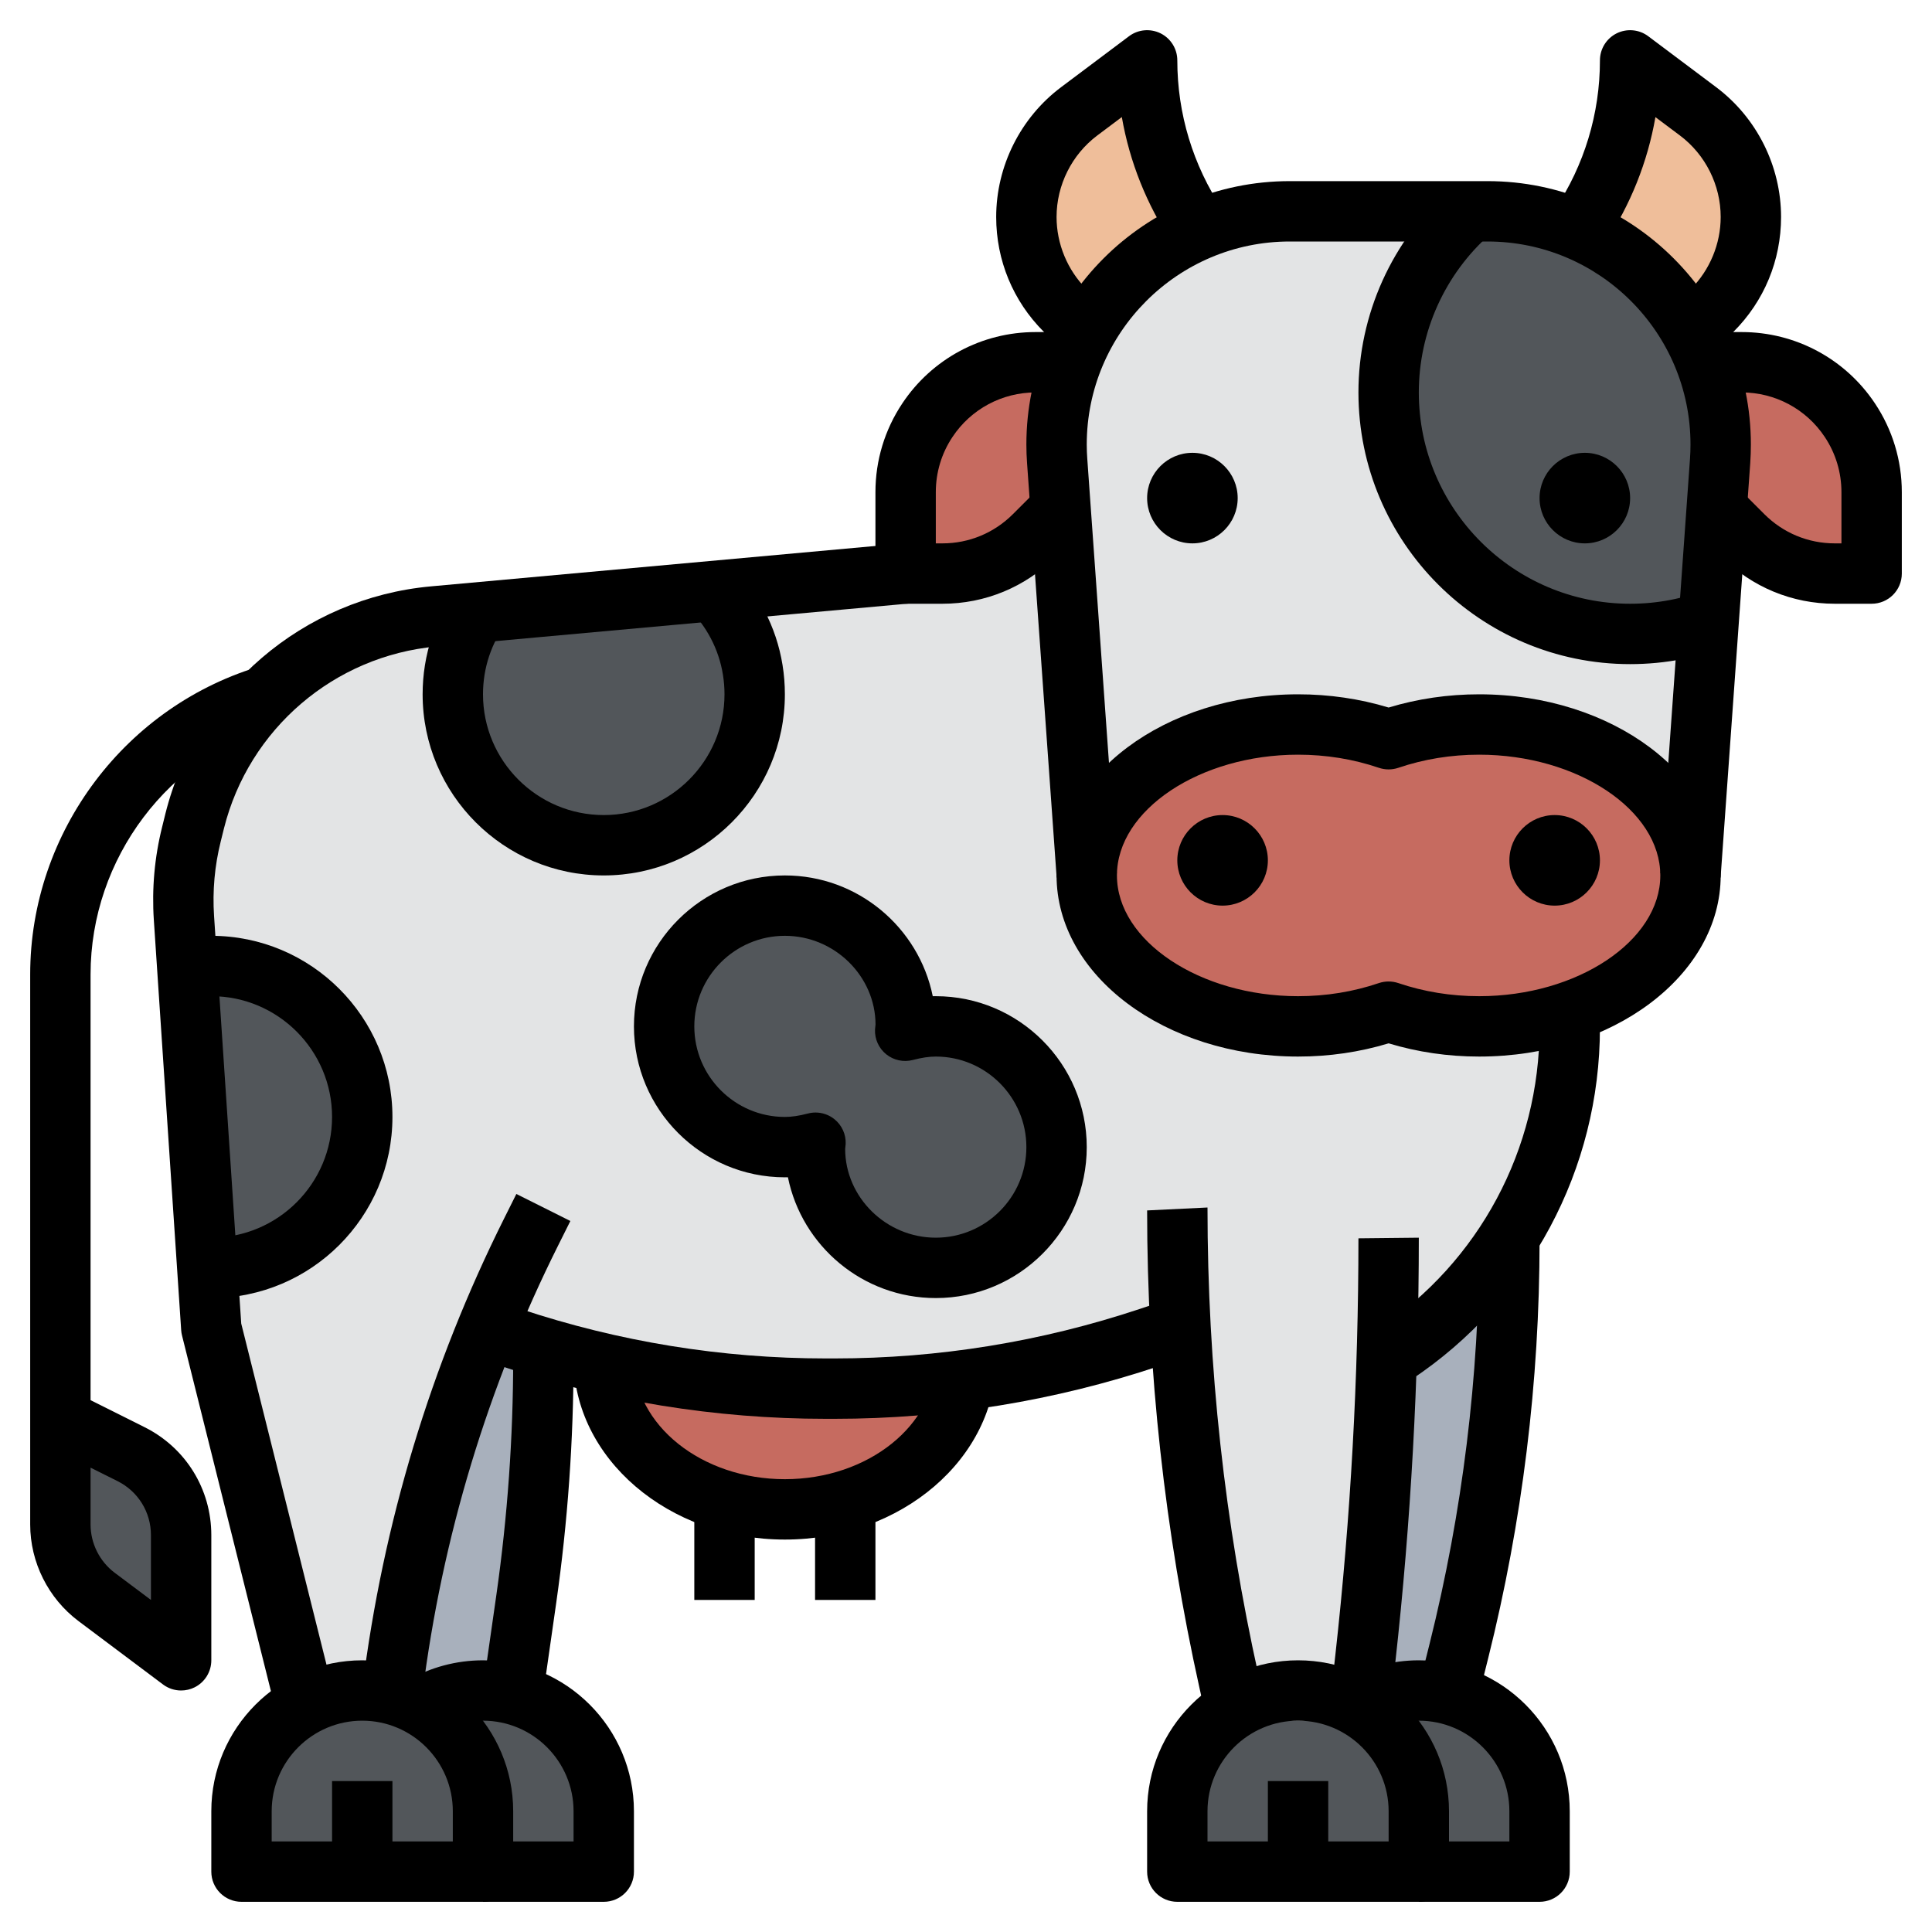
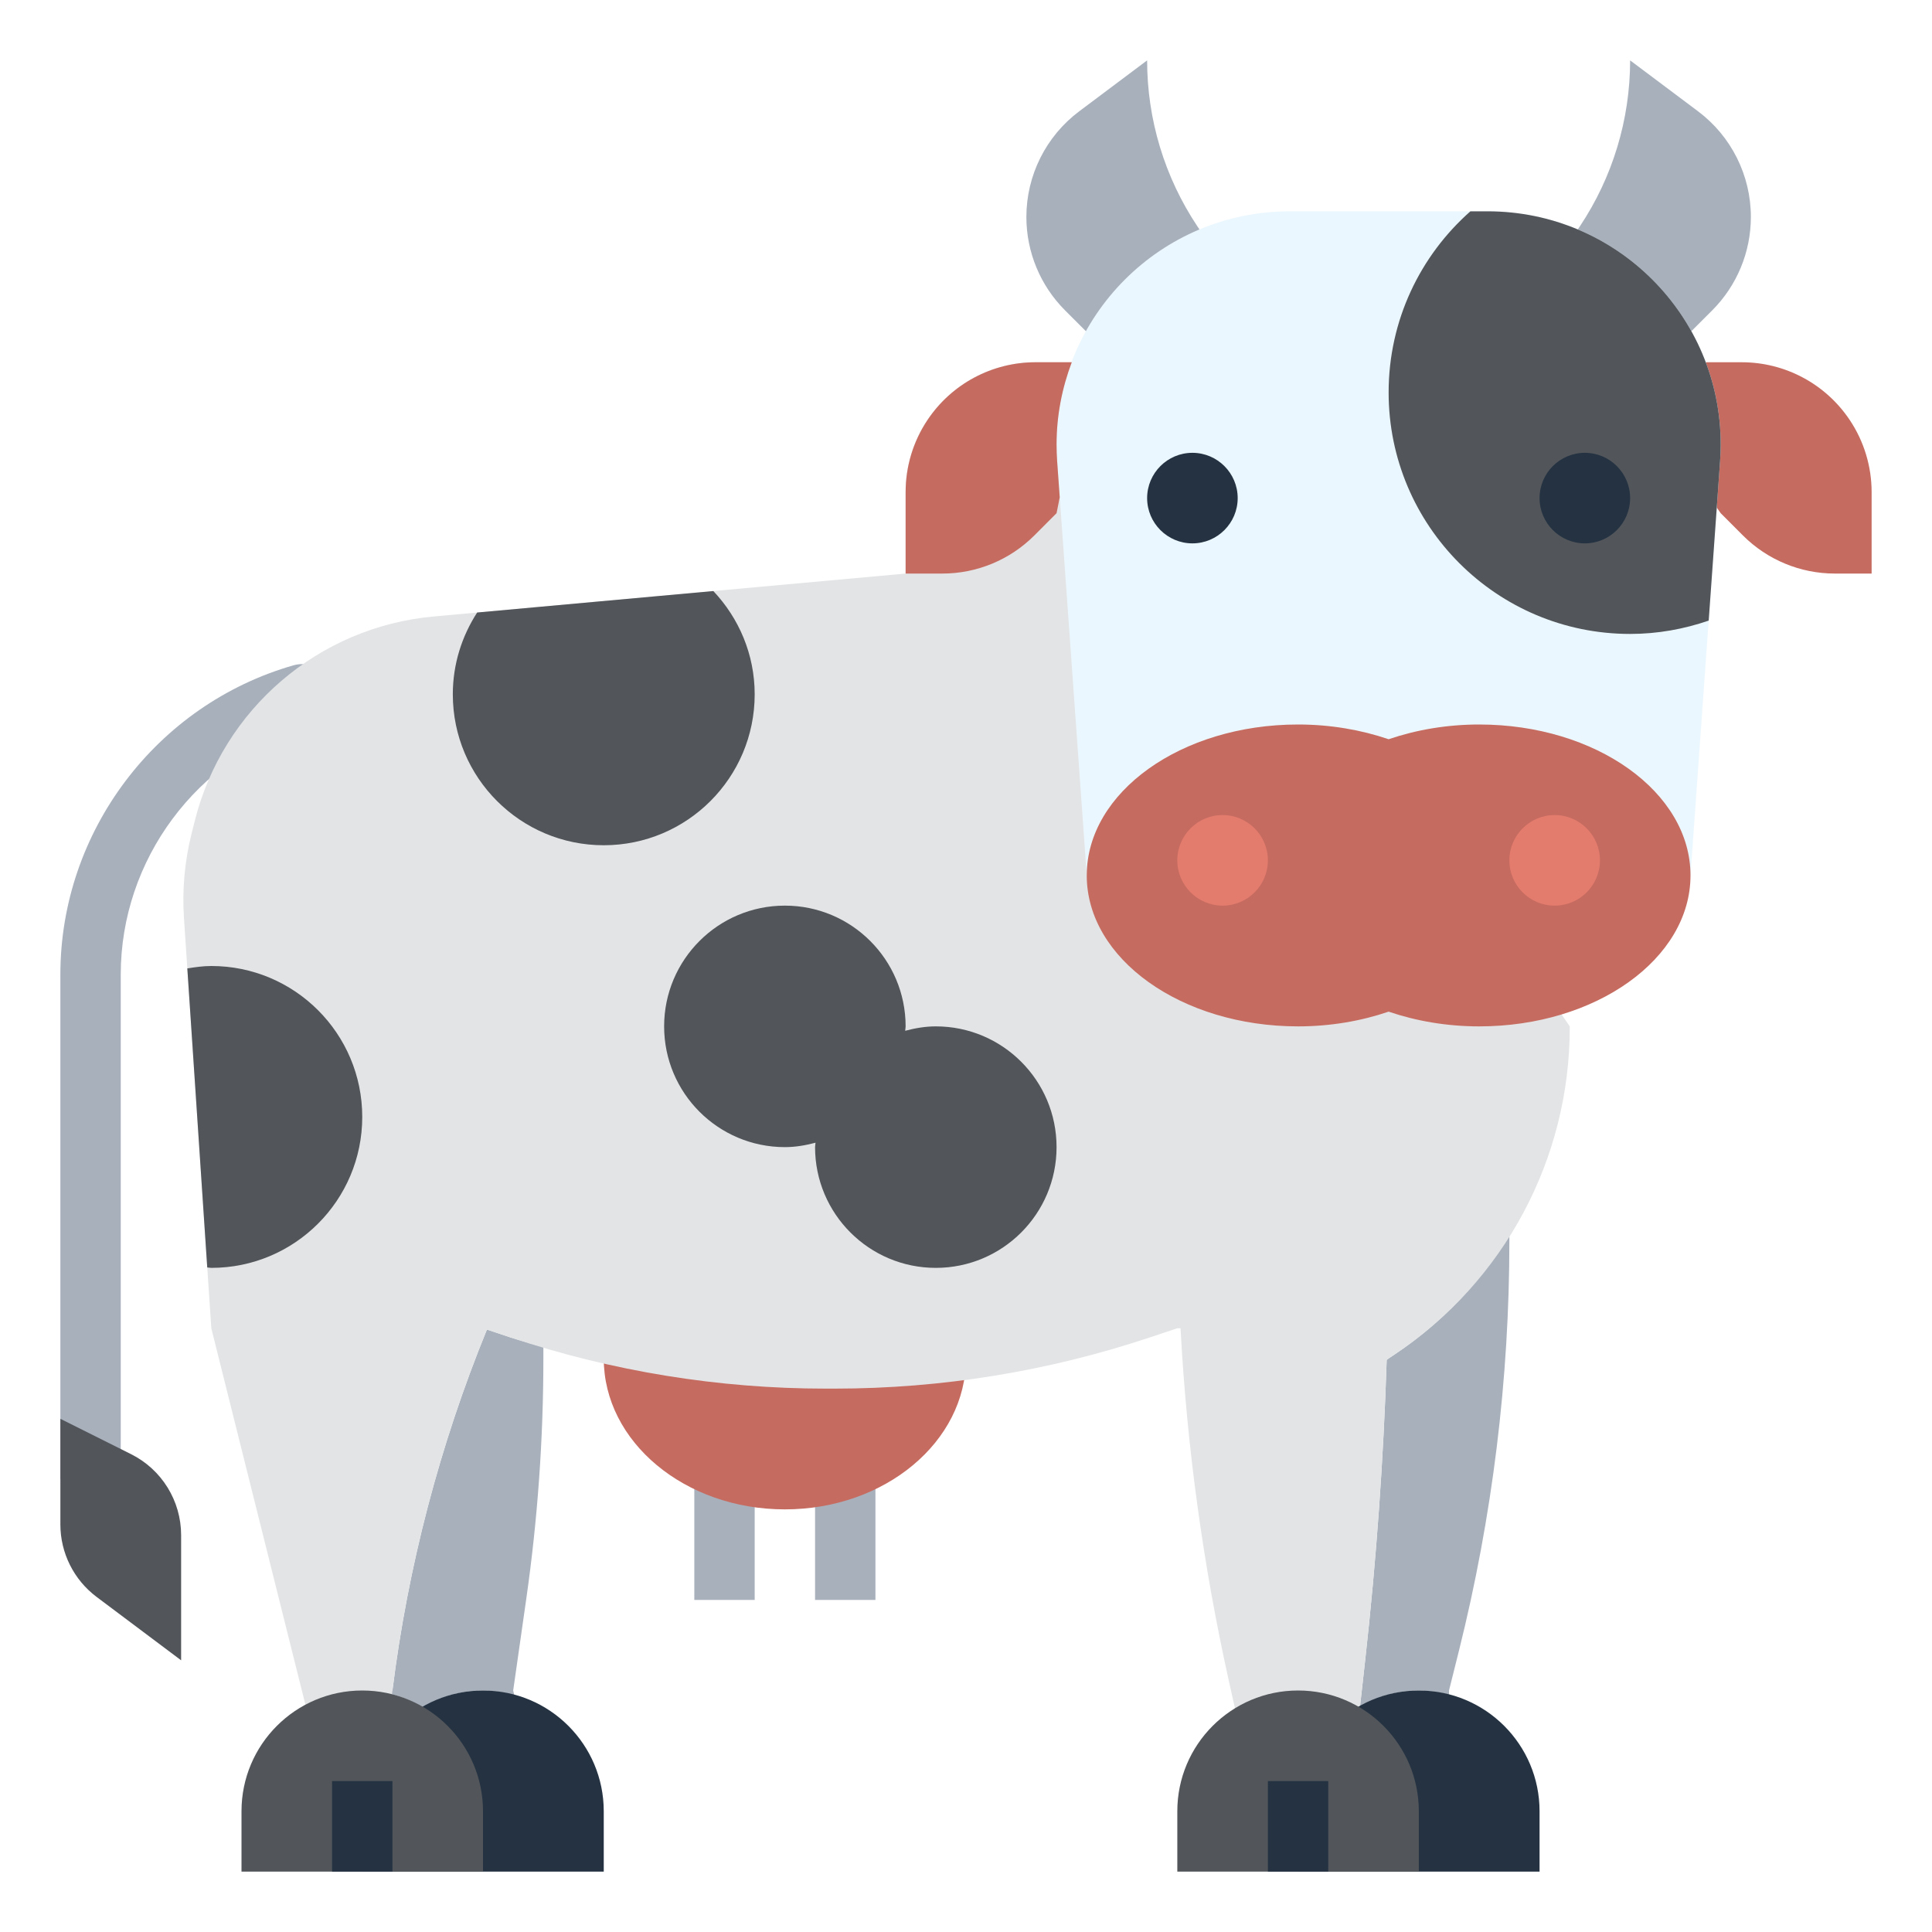
<svg xmlns="http://www.w3.org/2000/svg" id="Layer_3" enable-background="new 0 0 64 64" height="512" viewBox="0 0 64 64" width="512">
  <g>
    <g>
-       <path d="m3.2 52.9c-.755-.567-1.2-1.456-1.2-2.4v-3.5l2.342 1.171c1.016.508 1.658 1.547 1.658 2.683v4.146z" fill="#52565a" />
-     </g>
-     <g>
-       <path d="m32 45c0 2.761-2.686 5-6 5s-6-2.239-6-5" fill="#c66b60" />
-     </g>
-     <g>
-       <path d="m48 56.141v-.141l.328-1.312c1.11-4.442 1.672-9.003 1.672-13.582v-.18c-.964 1.54-2.232 2.895-3.789 3.933l-.211.141-.064.05c-.106 3.303-.341 6.601-.706 9.886l-.177 1.59c.578-.325 1.236-.526 1.947-.526.347 0 .679.058 1 .141z" fill="#a8b0bc" />
-     </g>
-     <g>
-       <path d="m17.036 56.153-.036-.153.434-3.04c.377-2.637.566-5.297.566-7.96v-.381c-.36-.106-.724-.194-1.08-.312l-.79-.263c-1.561 3.822-2.615 7.838-3.128 11.945l-.002.011h-1c.735 0 1.417.204 2.005.552.589-.342 1.265-.552 1.995-.552.361 0 .704.063 1.036.153z" fill="#a8b0bc" />
-     </g>
-     <g>
-       <path d="m16 56c2.209 0 4 1.791 4 4v2h-8v-2c0-2.209 1.791-4 4-4z" fill="#52565a" />
-     </g>
-     <g>
-       <path d="m47 56c2.209 0 4 1.791 4 4v2h-8v-2c0-2.209 1.791-4 4-4z" fill="#52565a" />
-     </g>
-     <g>
-       <path d="m12 56c2.209 0 4 1.791 4 4v2h-8v-2c0-2.209 1.791-4 4-4z" fill="#52565a" />
-     </g>
-     <g>
-       <path d="m43 56c2.209 0 4 1.791 4 4v2h-8v-2c0-2.209 1.791-4 4-4z" fill="#52565a" />
-     </g>
-     <g>
-       <path d="m52 34v.043c0 4.347-2.172 8.406-5.789 10.817l-.211.14-.064.05c-.106 3.303-.341 6.601-.706 9.886l-.23 2.064h-4l-.292-1.314c-.852-3.834-1.387-7.732-1.6-11.654l-.002-.032h-.106l-.92.307c-3.365 1.121-6.888 1.693-10.435 1.693h-.29c-3.547 0-7.071-.572-10.436-1.693l-.79-.263c-1.561 3.822-2.615 7.838-3.128 11.945l-.001.011h-3l-3-12-.906-13.59c-.062-.934.022-1.873.249-2.781l.107-.427c.928-3.714 4.104-6.434 7.916-6.78l15.634-1.422v-3c0-2.209 1.791-4 4-4h3" fill="#e3e4e5" />
-     </g>
-     <g>
-       <path d="m36 29-.98-13.725c-.013-.183-.02-.367-.02-.55 0-4.267 3.458-7.725 7.724-7.725h6.551c4.267 0 7.725 3.458 7.725 7.724 0 .184-.007.367-.02.55l-.98 13.726" fill="#e3e4e5" />
-     </g>
-     <g>
-       <path d="m40 8-.336-.504c-1.085-1.627-1.664-3.54-1.664-5.496l-2.25 1.687c-1.102.827-1.75 2.124-1.75 3.501 0 1.16.461 2.273 1.282 3.094l.718.718" fill="#efbe9a" />
-     </g>
-     <g>
-       <path d="m52 8 .336-.504c1.085-1.627 1.664-3.54 1.664-5.496l2.25 1.687c1.102.827 1.75 2.124 1.75 3.501 0 1.16-.461 2.273-1.282 3.094l-.718.718" fill="#efbe9a" />
-     </g>
-     <g>
-       <path d="m35 12h-.697c-1.439 0-2.782.719-3.58 1.916-.472.707-.723 1.537-.723 2.387v2.697h1.218c1.141 0 2.236-.453 3.043-1.26l.739-.74" fill="#c66b60" />
-     </g>
-     <g>
-       <path d="m57 12h.697c1.439 0 2.782.719 3.58 1.916.472.707.723 1.537.723 2.387v2.697h-1.218c-1.141 0-2.236-.453-3.043-1.26l-.739-.74" fill="#c66b60" />
-     </g>
-     <g>
-       <path d="m43 24c1.075 0 2.09.178 3 .488.91-.31 1.925-.488 3-.488 3.866 0 7 2.239 7 5s-3.134 5-7 5c-1.075 0-2.09-.178-3-.488-.91.31-1.925.488-3 .488-3.866 0-7-2.239-7-5s3.134-5 7-5z" fill="#c66b60" />
-     </g>
-     <g>
-       <path d="m49.276 7h-.567c-1.661 1.466-2.709 3.611-2.709 6 0 4.418 3.582 8 8 8 .913 0 1.786-.161 2.603-.442l.377-5.283c.013-.183.02-.367.02-.55 0-4.267-3.458-7.725-7.724-7.725z" fill="#52565a" />
-     </g>
-     <g>
-       <path d="m16 20c-.628.836-1 1.874-1 3 0 2.761 2.239 5 5 5s5-2.239 5-5c0-1.126-.372-2.165-1-3" fill="#52565a" />
-     </g>
-     <g>
-       <path d="m26 30c2.209 0 4 1.791 4 4 0 .05-.013.096-.015.146.326-.086.662-.146 1.015-.146 2.209 0 4 1.791 4 4s-1.791 4-4 4-4-1.791-4-4c0-.05.013-.096.015-.146-.326.086-.662.146-1.015.146-2.209 0-4-1.791-4-4s1.791-4 4-4z" fill="#52565a" />
-     </g>
-     <g>
-       <path d="m7 42c2.761 0 5-2.239 5-5s-2.239-5-5-5" fill="#52565a" />
-     </g>
-     <g>
-       <path d="m49 35c-1.031 0-2.038-.147-3-.438-.962.291-1.969.438-3 .438-4.411 0-8-2.691-8-6s3.589-6 8-6c1.031 0 2.038.147 3 .438.962-.291 1.969-.438 3-.438 4.411 0 8 2.691 8 6s-3.589 6-8 6zm-3-2.487c.108 0 .217.018.321.053.85.288 1.751.434 2.679.434 3.252 0 6-1.832 6-4s-2.748-4-6-4c-.928 0-1.829.146-2.679.435-.209.07-.434.07-.643 0-.849-.289-1.75-.435-2.678-.435-3.252 0-6 1.832-6 4s2.748 4 6 4c.928 0 1.829-.146 2.679-.435.104-.035.213-.052.321-.052z" />
-     </g>
-     <g>
-       <path d="m51.5 30c-.827 0-1.5-.673-1.5-1.5s.673-1.5 1.5-1.5 1.5.673 1.5 1.5-.673 1.5-1.5 1.5z" />
-     </g>
-     <g>
-       <path d="m40.5 30c-.827 0-1.5-.673-1.5-1.5s.673-1.5 1.5-1.5 1.5.673 1.5 1.5-.673 1.5-1.5 1.5z" />
-     </g>
-     <g>
-       <path d="m56.997 29.071-1.994-.143.98-13.726c.011-.156.017-.317.017-.477 0-3.708-3.017-6.725-6.725-6.725h-6.551c-3.707 0-6.724 3.017-6.724 6.725 0 .16.006.321.018.48l.979 13.724-1.994.143-.98-13.726c-.015-.208-.023-.414-.023-.621 0-4.811 3.914-8.725 8.725-8.725h6.551c4.81 0 8.724 3.914 8.724 8.725 0 .207-.008.413-.021.619z" />
-     </g>
-     <g>
-       <path d="m52.5 18c-.827 0-1.5-.673-1.5-1.5s.673-1.5 1.5-1.5 1.5.673 1.5 1.5-.673 1.5-1.5 1.5z" />
-     </g>
-     <g>
-       <path d="m39.5 18c-.827 0-1.5-.673-1.5-1.5s.673-1.5 1.5-1.5 1.5.673 1.5 1.5-.673 1.5-1.5 1.5z" />
-     </g>
-     <g>
-       <path d="m35.293 11.707-.719-.719c-1.015-1.014-1.574-2.365-1.574-3.8 0-1.683.804-3.29 2.15-4.3l2.25-1.688c.302-.228.709-.262 1.047-.095.339.17.553.516.553.895 0 1.764.518 3.473 1.496 4.941l.336.504-1.664 1.109-.336-.504c-.847-1.271-1.411-2.688-1.67-4.172l-.812.609c-.845.634-1.35 1.644-1.35 2.701 0 .889.36 1.759.988 2.387l.719.719z" />
-     </g>
-     <g>
-       <path d="m56.707 11.707-1.414-1.414.719-.719c.628-.628.988-1.498.988-2.386 0-1.057-.505-2.066-1.35-2.7l-.812-.608c-.259 1.484-.823 2.901-1.67 4.172l-.336.504-1.664-1.109.336-.504c.978-1.47 1.496-3.179 1.496-4.943 0-.379.214-.725.553-.895.338-.167.744-.133 1.047.095l2.25 1.688c1.347 1.01 2.15 2.617 2.15 4.3 0 1.436-.559 2.786-1.574 3.801z" />
-     </g>
-     <g>
-       <path d="m31.218 20h-1.218c-.553 0-1-.447-1-1v-2.697c0-1.051.308-2.068.891-2.941.985-1.479 2.634-2.362 4.412-2.362h.697v2h-.697c-1.107 0-2.135.55-2.748 1.471-.364.544-.555 1.177-.555 1.832v1.697h.218c.882 0 1.711-.344 2.335-.967l.74-.74 1.414 1.414-.74.74c-1.001 1.001-2.333 1.553-3.749 1.553z" />
-     </g>
-     <g>
-       <path d="m62 20h-1.218c-1.416 0-2.748-.552-3.749-1.553l-.74-.74 1.414-1.414.74.74c.624.623 1.453.967 2.335.967h.218v-1.697c0-.654-.191-1.288-.555-1.832-.613-.921-1.64-1.471-2.748-1.471h-.697v-2h.697c1.777 0 3.427.883 4.412 2.361.583.873.891 1.891.891 2.942v2.697c0 .553-.447 1-1 1z" />
-     </g>
-     <g>
-       <path d="m54 22c-4.963 0-9-4.037-9-9 0-2.581 1.11-5.041 3.047-6.75l1.324 1.5c-1.507 1.329-2.371 3.243-2.371 5.25 0 3.859 3.141 7 7 7 .909 0 1.792-.171 2.624-.509l.752 1.854c-1.072.434-2.208.655-3.376.655z" />
-     </g>
-     <g>
-       <path d="m9.03 56.242-3-12c-.015-.058-.024-.116-.028-.176l-.906-13.59c-.069-1.04.023-2.08.277-3.091l.105-.426c1.031-4.123 4.566-7.15 8.797-7.535l15.634-1.421.182 1.992-15.634 1.421c-3.385.308-6.213 2.729-7.038 6.026l-.106.428c-.203.81-.277 1.642-.222 2.474l.9 13.5 2.978 11.914z" />
-     </g>
-     <g>
-       <path d="m16 63h-8c-.553 0-1-.447-1-1v-2c0-2.757 2.243-5 5-5s5 2.243 5 5v2c0 .553-.447 1-1 1zm-7-2h6v-1c0-1.654-1.346-3-3-3s-3 1.346-3 3z" />
-     </g>
-     <g>
-       <path d="m20 63h-4v-2h3v-1c0-1.654-1.346-3-3-3-.528 0-1.047.139-1.498.4l-1.004-1.73c.757-.439 1.621-.67 2.502-.67 2.757 0 5 2.243 5 5v2c0 .553-.447 1-1 1z" />
-     </g>
-     <g>
-       <path d="m13.993 56.112-1.989-.195.001-.012c.681-5.453 2.261-10.672 4.701-15.554l.399-.799 1.789.895-.399.799c-2.339 4.678-3.853 9.68-4.502 14.866z" />
-     </g>
-     <g>
-       <path d="m17.99 56.142-1.98-.283.435-3.04c.368-2.585.555-5.215.555-7.819h2c0 2.697-.193 5.423-.575 8.102z" />
-     </g>
-     <g>
-       <path d="m27.645 47h-.289c-3.66 0-7.277-.587-10.752-1.745l-.92-.307.633-1.896.92.307c3.269 1.088 6.673 1.641 10.118 1.641h.289c3.445 0 6.85-.553 10.119-1.642l.92-.307.633 1.896-.92.307c-3.474 1.159-7.091 1.746-10.751 1.746z" />
-     </g>
-     <g>
-       <path d="m11 59h2v3h-2z" />
-     </g>
-     <g>
-       <path d="m47 63h-8c-.553 0-1-.447-1-1v-2c0-2.757 2.243-5 5-5s5 2.243 5 5v2c0 .553-.447 1-1 1zm-7-2h6v-1c0-1.654-1.346-3-3-3s-3 1.346-3 3z" />
-     </g>
-     <g>
-       <path d="m51 63h-4v-2h3v-1c0-1.654-1.346-3-3-3-.528 0-1.047.139-1.498.4l-1.004-1.73c.757-.439 1.621-.67 2.502-.67 2.757 0 5 2.243 5 5v2c0 .553-.447 1-1 1z" />
-     </g>
-     <g>
-       <path d="m42 59h2v3h-2z" />
-     </g>
-     <g>
-       <path d="m40.023 57.217-.285-1.284c-1.153-5.193-1.738-10.52-1.738-15.836l2-.097c0 5.267.569 10.449 1.691 15.499l.285 1.284z" />
-     </g>
-     <g>
-       <path d="m45.994 57.11-1.988-.221.229-2.064c.508-4.562.765-9.206.765-13.804l2-.021c0 4.692-.262 9.411-.776 14.046z" />
-     </g>
-     <g>
-       <path d="m46.555 45.832-1.109-1.664.211-.141c3.345-2.23 5.343-5.963 5.343-9.984l2-.043v.043c0 4.691-2.331 9.046-6.234 11.648z" />
-     </g>
-     <g>
-       <path d="m48.97 56.243-1.939-.486.328-1.312c1.088-4.358 1.641-8.846 1.641-13.339v-.106h2v.106c0 4.655-.572 9.307-1.702 13.824z" />
-     </g>
-     <g>
-       <path d="m6 56c-.212 0-.424-.067-.6-.2l-2.8-2.1c-1.002-.752-1.6-1.948-1.6-3.2v-18.22c0-4.73 3.177-8.942 7.726-10.242l.549 1.924c-3.695 1.055-6.275 4.476-6.275 8.318v14.102l1.789.895c1.363.681 2.211 2.052 2.211 3.577v4.146c0 .379-.214.725-.553.895-.141.07-.295.105-.447.105zm-3-7.382v1.882c0 .626.299 1.225.801 1.601l1.199.899v-2.146c0-.763-.424-1.448-1.105-1.789z" />
-     </g>
-     <g>
-       <path d="m20 29c-3.309 0-6-2.691-6-6 0-1.31.415-2.555 1.2-3.601l1.6 1.201c-.524.697-.8 1.527-.8 2.4 0 2.206 1.794 4 4 4s4-1.794 4-4c0-.874-.276-1.704-.799-2.399l1.598-1.201c.786 1.043 1.201 2.288 1.201 3.6 0 3.309-2.691 6-6 6z" />
-     </g>
-     <g>
-       <path d="m31 43c-2.415 0-4.436-1.721-4.899-4.001-.035.001-.068.001-.101.001-2.757 0-5-2.243-5-5s2.243-5 5-5c2.415 0 4.436 1.721 4.899 4.001.035-.001.068-.001.101-.001 2.757 0 5 2.243 5 5s-2.243 5-5 5zm-3.985-6.146c.226 0 .447.076.627.221.247.199.385.503.372.819-.001.034-.012.134-.017.168.003 1.592 1.349 2.938 3.003 2.938s3-1.346 3-3-1.346-3-3-3c-.225 0-.466.036-.76.113-.308.08-.634.011-.881-.187s-.386-.503-.373-.819c.001-.034.012-.136.017-.169-.003-1.592-1.349-2.938-3.003-2.938s-3 1.346-3 3 1.346 3 3 3c.224 0 .466-.036.763-.113.083-.022.168-.033.252-.033z" />
-     </g>
-     <g>
-       <path d="m7 43v-2c2.206 0 4-1.794 4-4s-1.794-4-4-4v-2c3.309 0 6 2.691 6 6s-2.691 6-6 6z" />
-     </g>
-     <g>
-       <path d="m26 51c-3.859 0-7-2.691-7-6h2c0 2.206 2.243 4 5 4s5-1.794 5-4h2c0 3.309-3.141 6-7 6z" />
+       <path d="m4 49h-2v-16.72c0-4.73 3.177-8.942 7.726-10.242.088-.025.181-.038.274-.038h2v2h-1.856c-3.624 1.098-6.144 4.483-6.144 8.28z" fill="#a8b0bc" />
    </g>
    <g>
      <g>
-         <path d="m23 50h2v3h-2z" />
+         <path d="m23 49h2v4h-2z" fill="#a8b0bc" />
      </g>
    </g>
    <g>
      <g>
-         <path d="m27 50h2v3h-2z" />
+         <path d="m27 49h2v4h-2z" fill="#a8b0bc" />
      </g>
+     </g>
+     <path d="m40 8-.336-.504c-1.085-1.627-1.664-3.54-1.664-5.496l-2.25 1.687c-1.102.827-1.75 2.124-1.75 3.501 0 1.16.461 2.273 1.282 3.094l.718.718" fill="#a8b0bc" />
+     <path d="m52 8 .336-.504c1.085-1.627 1.664-3.54 1.664-5.496l2.25 1.687c1.102.827 1.75 2.124 1.75 3.501 0 1.16-.461 2.273-1.282 3.094l-.718.718" fill="#a8b0bc" />
+     <path d="m56.506 12h1.191c1.439 0 2.782.719 3.58 1.916.472.707.723 1.537.723 2.387v2.697h-1.218c-1.141 0-2.236-.453-3.043-1.26l-.739-.74-.13-.187" fill="#c66b60" />
+     <path d="m3.2 52.9c-.755-.567-1.2-1.456-1.2-2.4v-3.5l2.342 1.171c1.016.508 1.658 1.547 1.658 2.683v4.146z" fill="#52565a" />
+     <path d="m32 45c0 2.761-2.686 5-6 5s-6-2.239-6-5" fill="#c66b60" />
+     <path d="m48 56.141v-.141l.328-1.312c1.11-4.442 1.672-9.003 1.672-13.582v-.18c-.964 1.54-2.232 2.895-3.789 3.933l-.211.141-.064.05c-.106 3.303-.341 6.601-.706 9.886l-.177 1.59c.578-.325 1.236-.526 1.947-.526.347 0 .679.058 1 .141z" fill="#a8b0bc" />
+     <path d="m17.036 56.153-.036-.153.434-3.04c.377-2.637.566-5.297.566-7.96v-.381c-.36-.106-.724-.194-1.08-.312l-.79-.263c-1.561 3.822-2.615 7.838-3.128 11.945l-.002.011h-1c.735 0 1.417.204 2.005.552.589-.342 1.265-.552 1.995-.552.361 0 .704.063 1.036.153z" fill="#a8b0bc" />
+     <path d="m52 34v.043c0 4.347-2.172 8.406-5.789 10.817l-.211.14-.064.05c-.106 3.303-.341 6.601-.706 9.886l-.23 2.064h-4l-.292-1.314c-.852-3.834-1.387-7.732-1.6-11.654l-.002-.032h-.106l-.92.307c-3.365 1.121-6.888 1.693-10.435 1.693h-.29c-3.547 0-7.071-.572-10.436-1.693l-.79-.263c-1.561 3.822-2.615 7.838-3.128 11.945l-.016.134-2.812.571-3.173-12.694-.906-13.59c-.062-.934.022-1.873.249-2.781l.107-.427c.928-3.714 4.104-6.434 7.916-6.78l15.634-1.422v-2.708c0-2.37 1.922-4.292 4.292-4.292h2.708" fill="#e3e4e5" />
+     <path d="m36 29-.98-13.725c-.013-.183-.02-.367-.02-.55 0-4.267 3.458-7.725 7.724-7.725h6.551c4.267 0 7.725 3.458 7.725 7.724 0 .184-.007.367-.02.55l-.98 13.726" fill="#ebf7fe" />
+     <path d="m35 14.724c0-.961.183-1.876.504-2.724h-1.201c-1.439 0-2.782.719-3.58 1.916-.472.707-.723 1.537-.723 2.387v2.697h1.218c1.141 0 2.236-.453 3.043-1.26l.739-.74.105-.526-.086-1.199c-.012-.183-.019-.367-.019-.551z" fill="#c66b60" />
+     <path d="m43 24c1.075 0 2.09.178 3 .488.91-.31 1.925-.488 3-.488 3.866 0 7 2.239 7 5s-3.134 5-7 5c-1.075 0-2.09-.178-3-.488-.91.31-1.925.488-3 .488-3.866 0-7-2.239-7-5s3.134-5 7-5z" fill="#c66b60" />
+     <path d="m49.276 7h-.567c-1.661 1.466-2.709 3.611-2.709 6 0 4.418 3.582 8 8 8 .913 0 1.786-.161 2.603-.442l.377-5.283c.013-.183.02-.367.02-.55 0-4.267-3.458-7.725-7.724-7.725z" fill="#52565a" />
+     <path d="m26 30c2.209 0 4 1.791 4 4 0 .05-.013.096-.015.146.326-.086.662-.146 1.015-.146 2.209 0 4 1.791 4 4s-1.791 4-4 4-4-1.791-4-4c0-.05.013-.096.015-.146-.326.086-.662.146-1.015.146-2.209 0-4-1.791-4-4s1.791-4 4-4z" fill="#52565a" />
+     <g>
+       <path d="m51.5 30c-.827 0-1.5-.673-1.5-1.5s.673-1.5 1.5-1.5 1.5.673 1.5 1.5-.673 1.5-1.5 1.5z" fill="#e47c6e" />
+     </g>
+     <g>
+       <path d="m40.5 30c-.827 0-1.5-.673-1.5-1.5s.673-1.5 1.5-1.5 1.5.673 1.5 1.5-.673 1.5-1.5 1.5z" fill="#e47c6e" />
+     </g>
+     <g>
+       <path d="m52.5 18c-.827 0-1.5-.673-1.5-1.5s.673-1.5 1.5-1.5 1.5.673 1.5 1.5-.673 1.5-1.5 1.5z" fill="#243242" />
+     </g>
+     <g>
+       <path d="m39.5 18c-.827 0-1.5-.673-1.5-1.5s.673-1.5 1.5-1.5 1.5.673 1.5 1.5-.673 1.5-1.5 1.5z" fill="#243242" />
+     </g>
+     <path d="m16 56c2.209 0 4 1.791 4 4v2h-8v-2c0-2.209 1.791-4 4-4z" fill="#243242" />
+     <path d="m12 56c2.209 0 4 1.791 4 4v2h-8v-2c0-2.209 1.791-4 4-4z" fill="#52565a" />
+     <g>
+       <path d="m11 59h2v3h-2z" fill="#243242" />
+     </g>
+     <path d="m47 56c2.209 0 4 1.791 4 4v2h-8v-2c0-2.209 1.791-4 4-4z" fill="#243242" />
+     <path d="m43 56c2.209 0 4 1.791 4 4v2h-8v-2c0-2.209 1.791-4 4-4z" fill="#52565a" />
+     <g>
+       <path d="m42 59h2v3h-2z" fill="#243242" />
+     </g>
+     <g fill="#52565a">
+       <path d="m15 23c0 2.761 2.239 5 5 5s5-2.239 5-5c0-1.327-.526-2.526-1.37-3.421l-7.823.711c-.506.782-.807 1.709-.807 2.71z" />
+       <path d="m7 32c-.272 0-.534.038-.795.08l.66 9.906c.046.002.089.014.135.014 2.761 0 5-2.239 5-5s-2.239-5-5-5z" />
    </g>
  </g>
</svg>
